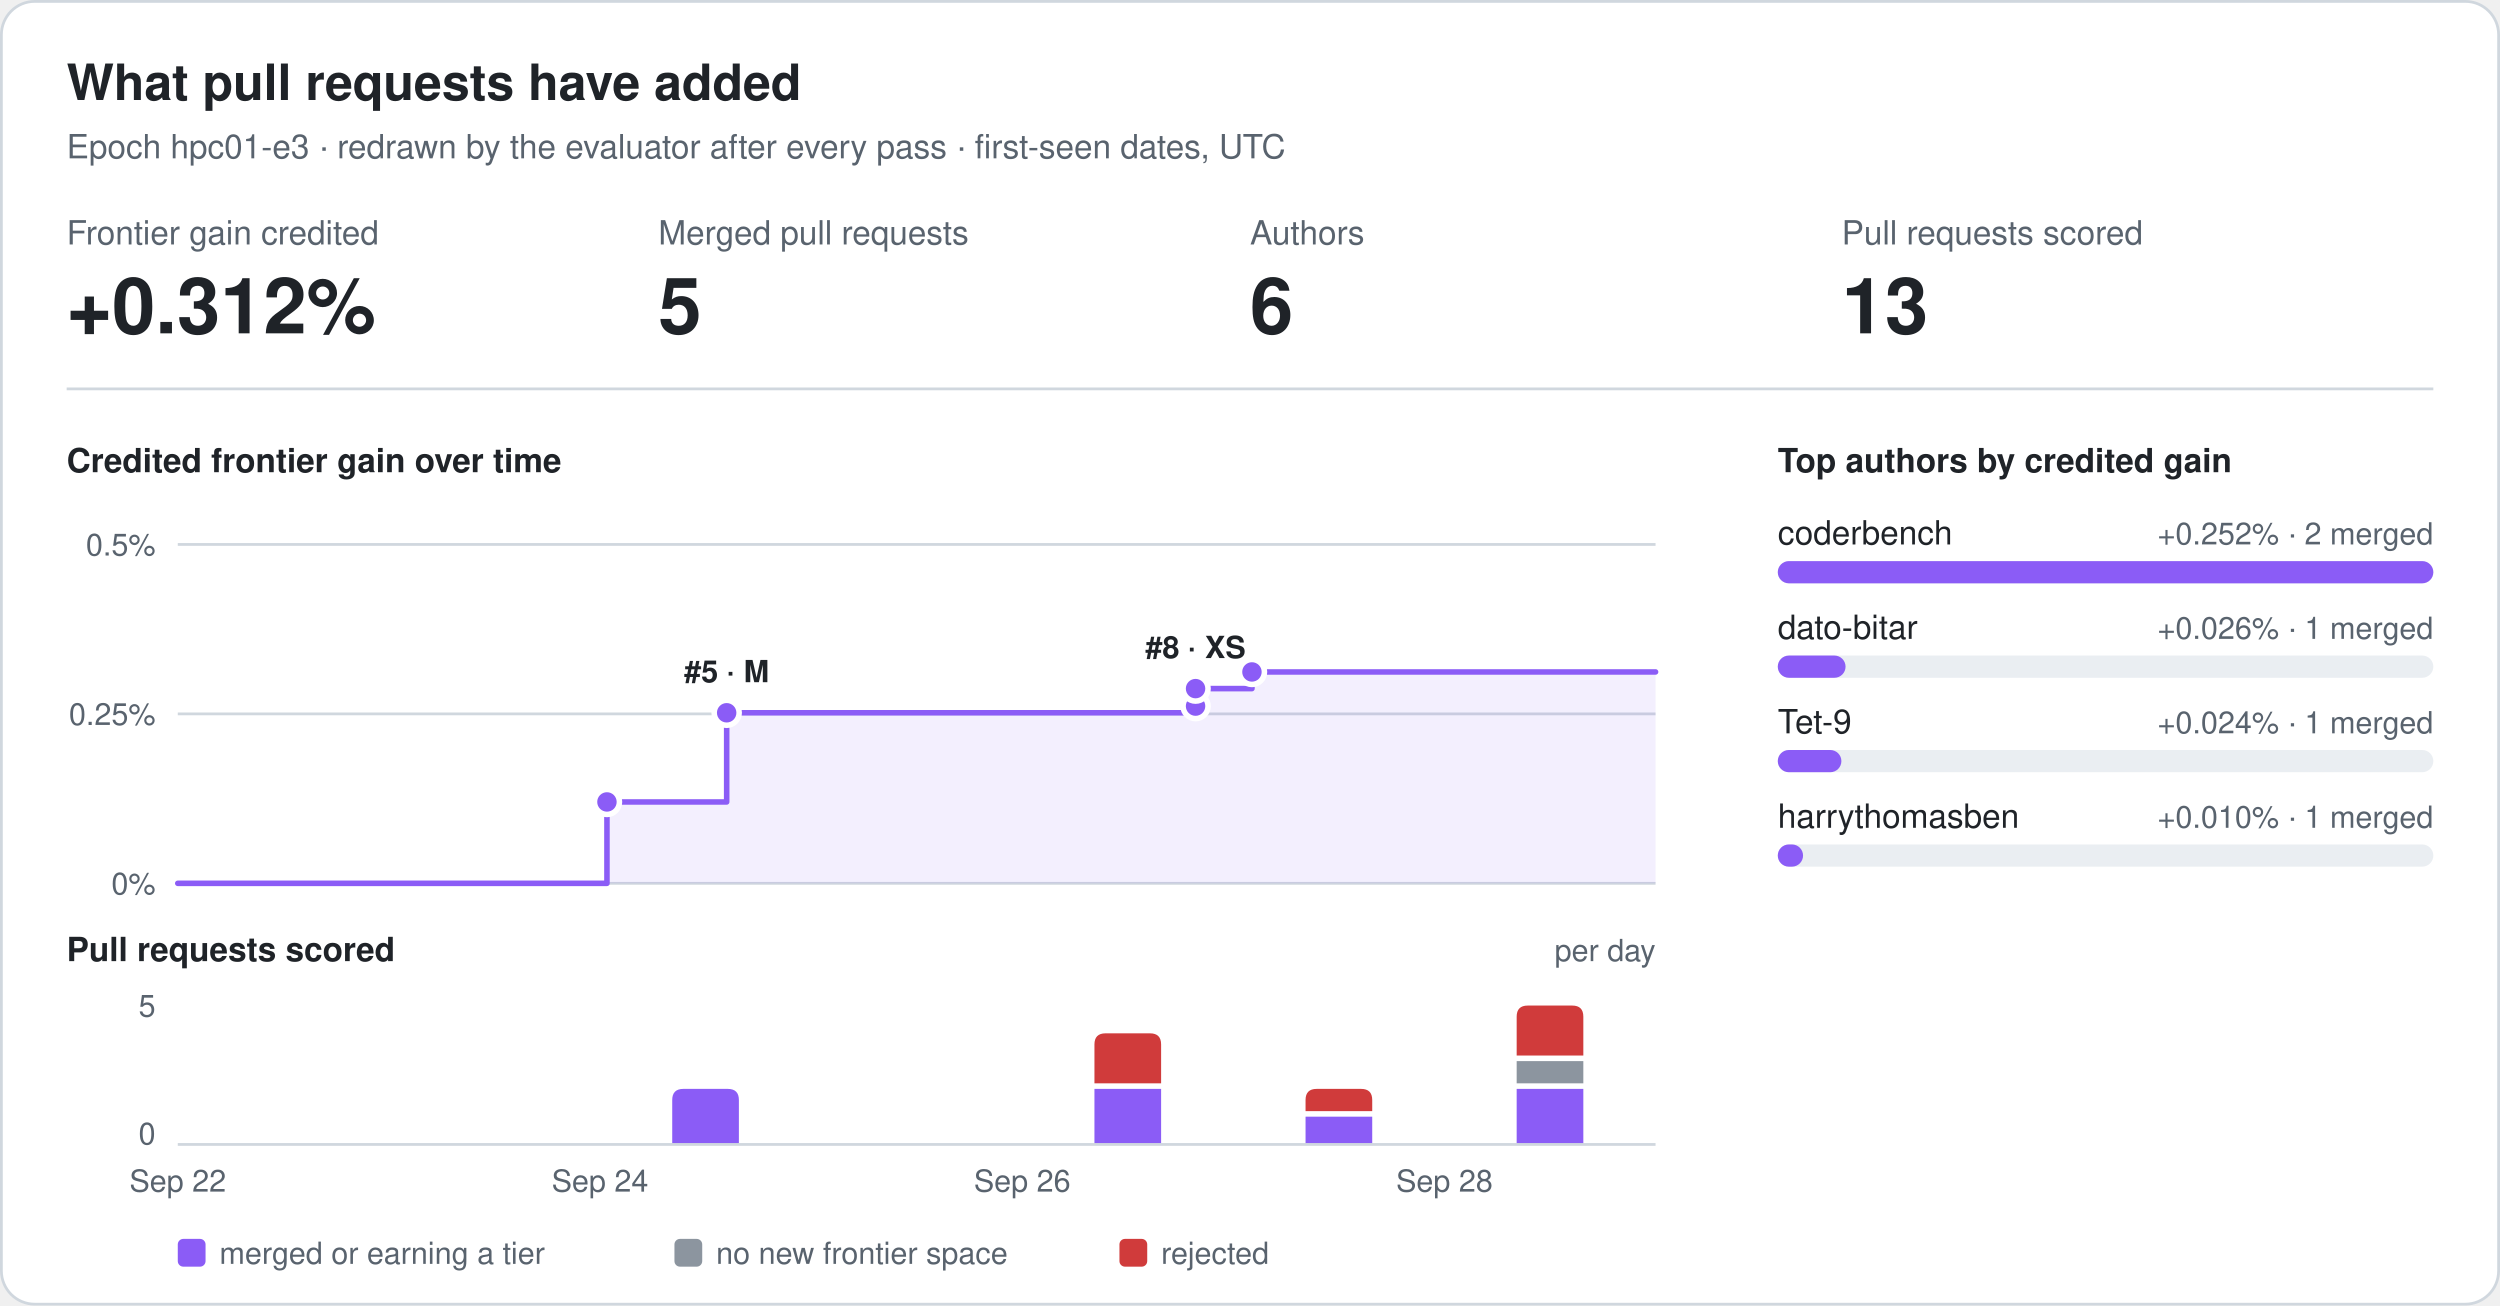
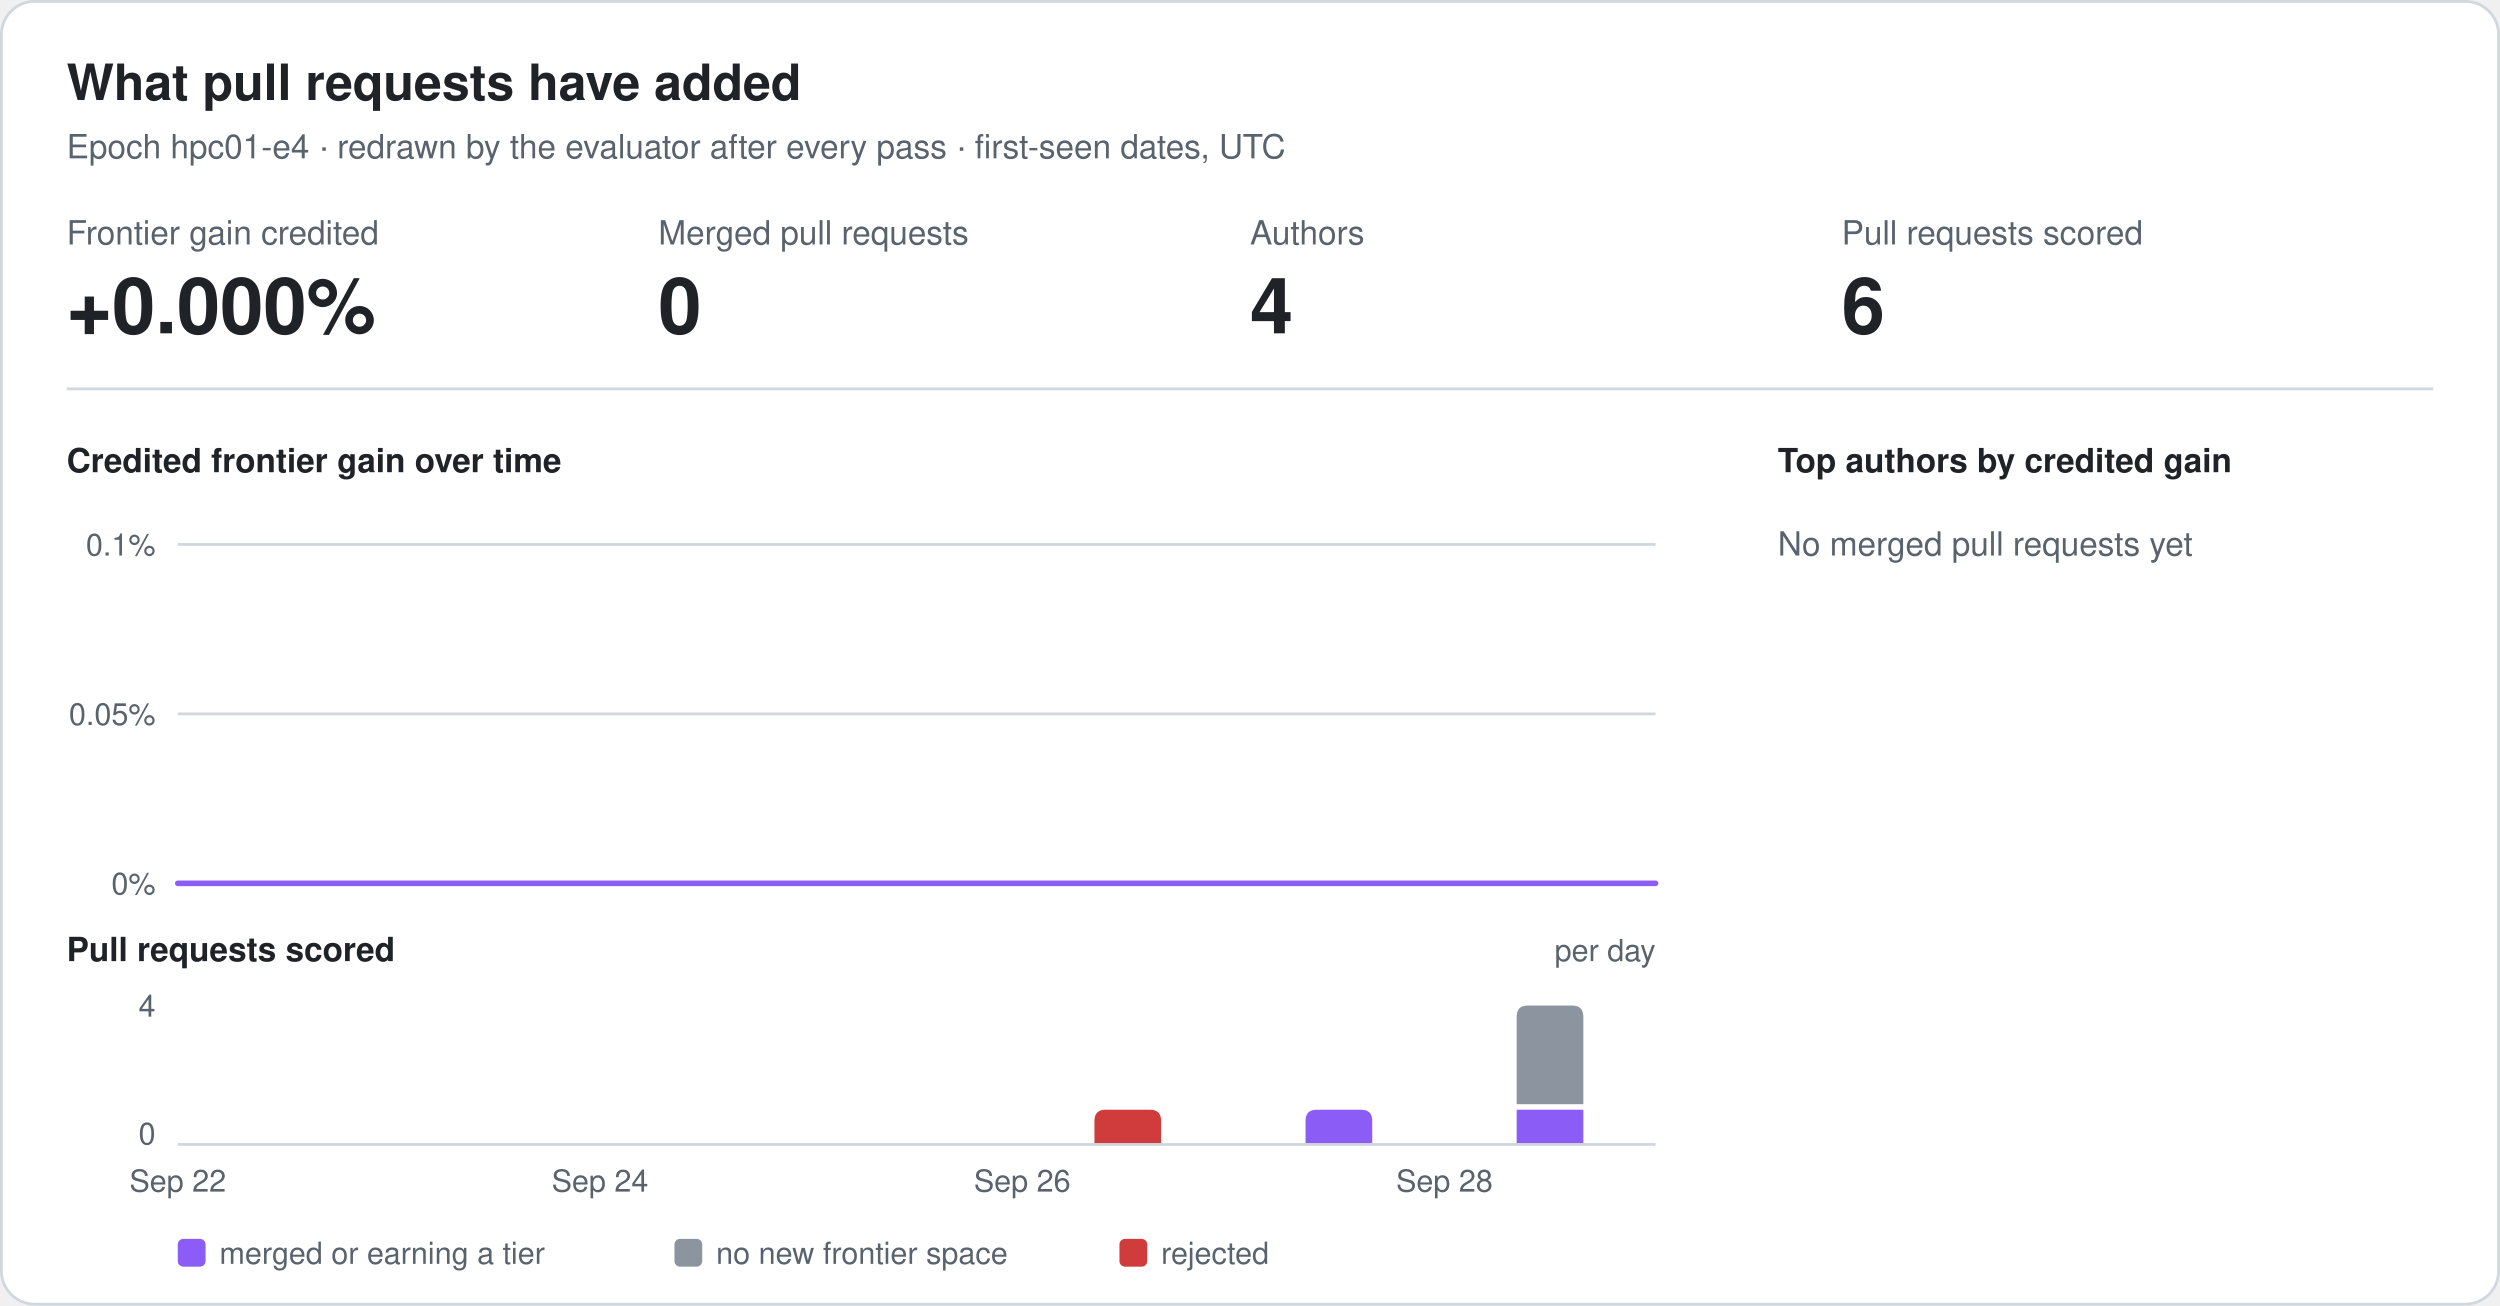
- <svg xmlns="http://www.w3.org/2000/svg" width="900" height="470" viewBox="0 0 900 470" font-family="-apple-system,BlinkMacSystemFont,'Segoe UI',Helvetica,Arial,sans-serif" role="img" aria-label="Frontier gain credited to merged pull requests: +0.312% from 5 merges, 13 pull requests scored">
+ <svg xmlns="http://www.w3.org/2000/svg" width="900" height="470" viewBox="0 0 900 470" font-family="-apple-system,BlinkMacSystemFont,'Segoe UI',Helvetica,Arial,sans-serif" role="img" aria-label="Frontier gain credited to merged pull requests: +0.000% from 0 merges, 6 pull requests scored">
  <style>
.bg{fill:#ffffff;stroke:#d0d7de}.t{fill:#1f2328}.m{fill:#59636e}.rule{stroke:#d0d7de}.ring{stroke:#ffffff}
.acc{fill:#8b5cf6}.accl{stroke:#8b5cf6}.wash{fill:#8b5cf6;fill-opacity:.1}.gry{fill:#8c959f}.rej{fill:#d03b3b}.track{fill:#eaeef2}.tk{stroke:#1f2328}
@media (prefers-color-scheme: dark){
.bg{fill:#0d1117;stroke:#30363d}.t{fill:#e6edf3}.m{fill:#9198a1}.rule{stroke:#30363d}.ring{stroke:#0d1117}
.acc{fill:#9a75f8}.accl{stroke:#9a75f8}.wash{fill:#9a75f8;fill-opacity:.14}.gry{fill:#9198a1}.rej{fill:#e5534b}.track{fill:#21262d}.tk{stroke:#e6edf3}}
</style>
  <rect class="bg" x="0.5" y="0.5" width="899" height="469" rx="12" />
  <text x="24.0" y="36.0" class="t" font-size="18" font-weight="600" text-anchor="start">What pull requests have added</text>
-   <text x="24.0" y="57.0" class="m" font-size="12" font-weight="400" text-anchor="start">Epoch hpc01-e3 · redrawn by the evaluator after every pass · first-seen dates, UTC</text>
+   <text x="24.0" y="57.0" class="m" font-size="12" font-weight="400" text-anchor="start">Epoch hpc01-e4 · redrawn by the evaluator after every pass · first-seen dates, UTC</text>
  <text x="24.0" y="88.0" class="m" font-size="12" font-weight="400" text-anchor="start">Frontier gain credited</text>
-   <text x="24.0" y="120.0" class="t" font-size="28" font-weight="600" text-anchor="start">+0.312%</text>
+   <text x="24.0" y="120.0" class="t" font-size="28" font-weight="600" text-anchor="start">+0.000%</text>
  <text x="237.0" y="88.0" class="m" font-size="12" font-weight="400" text-anchor="start">Merged pull requests</text>
-   <text x="237.0" y="120.0" class="t" font-size="28" font-weight="600" text-anchor="start">5</text>
+   <text x="237.0" y="120.0" class="t" font-size="28" font-weight="600" text-anchor="start">0</text>
  <text x="450.0" y="88.0" class="m" font-size="12" font-weight="400" text-anchor="start">Authors</text>
-   <text x="450.0" y="120.0" class="t" font-size="28" font-weight="600" text-anchor="start">6</text>
+   <text x="450.0" y="120.0" class="t" font-size="28" font-weight="600" text-anchor="start">4</text>
  <text x="663.0" y="88.0" class="m" font-size="12" font-weight="400" text-anchor="start">Pull requests scored</text>
-   <text x="663.0" y="120.0" class="t" font-size="28" font-weight="600" text-anchor="start">13</text>
+   <text x="663.0" y="120.0" class="t" font-size="28" font-weight="600" text-anchor="start">6</text>
  <line class="rule" x1="24" x2="876" y1="140" y2="140" stroke-width="1" />
  <text x="24.0" y="170.0" class="t" font-size="12" font-weight="600" text-anchor="start">Credited frontier gain over time</text>
  <text x="24.0" y="346.0" class="t" font-size="12" font-weight="600" text-anchor="start">Pull requests scored</text>
  <line class="rule" x1="64" x2="596" y1="318.0" y2="318.0" stroke-width="1" />
  <text x="56.0" y="322.0" class="m" font-size="11" font-weight="400" text-anchor="end">0%</text>
  <line class="rule" x1="64" x2="596" y1="257.0" y2="257.0" stroke-width="1" />
-   <text x="56.0" y="261.0" class="m" font-size="11" font-weight="400" text-anchor="end">0.25%</text>
+   <text x="56.0" y="261.0" class="m" font-size="11" font-weight="400" text-anchor="end">0.05%</text>
  <line class="rule" x1="64" x2="596" y1="196.0" y2="196.0" stroke-width="1" />
-   <text x="56.0" y="200.0" class="m" font-size="11" font-weight="400" text-anchor="end">0.5%</text>
-   <polygon class="wash" points="64.0,318.0 218.5,318.0 218.5,288.7 261.6,288.7 261.6,256.6 430.4,256.6 430.4,254.2 430.4,254.2 430.4,247.9 450.7,247.9 450.7,241.9 596.0,241.9 596.0,318.0" />
-   <polyline class="accl" points="64.0,318.0 218.5,318.0 218.5,288.7 261.6,288.7 261.6,256.6 430.4,256.6 430.4,254.2 430.4,254.2 430.4,247.9 450.7,247.9 450.7,241.9 596.0,241.9" fill="none" stroke-width="2" stroke-linejoin="round" stroke-linecap="round" />
-   <circle class="acc ring" cx="218.5" cy="288.7" r="4.5" stroke-width="2" />
-   <circle class="acc ring" cx="261.6" cy="256.6" r="4.5" stroke-width="2" />
-   <circle class="acc ring" cx="430.4" cy="254.2" r="4.5" stroke-width="2" />
-   <circle class="acc ring" cx="430.4" cy="247.9" r="4.5" stroke-width="2" />
-   <circle class="acc ring" cx="450.7" cy="241.9" r="4.5" stroke-width="2" />
-   <text x="261.6" y="245.6" class="t" font-size="11" font-weight="600" text-anchor="middle">#5 · M</text>
-   <text x="430.4" y="236.9" class="t" font-size="11" font-weight="600" text-anchor="middle">#8 · XS</text>
-   <path class="acc" d="M242.0,412.0V396.0Q242.0,392.0 246.0,392.0H262.0Q266.0,392.0 266.0,396.0V412.0Z" />
-   <rect class="acc" x="394.0" y="392.0" width="24.0" height="20.0" />
-   <path class="rej" d="M394.0,390.0V376.0Q394.0,372.0 398.0,372.0H414.0Q418.0,372.0 418.0,376.0V390.0Z" />
-   <rect class="acc" x="470.0" y="402.0" width="24.0" height="10.0" />
-   <path class="rej" d="M470.0,400.0V396.0Q470.0,392.0 474.0,392.0H490.0Q494.0,392.0 494.0,396.0V400.0Z" />
-   <rect class="acc" x="546.0" y="392.0" width="24.0" height="20.0" />
-   <rect class="gry" x="546.0" y="382.0" width="24.0" height="8.0" />
-   <path class="rej" d="M546.0,380.0V366.0Q546.0,362.0 550.0,362.0H566.0Q570.0,362.0 570.0,366.0V380.0Z" />
+   <text x="56.0" y="200.0" class="m" font-size="11" font-weight="400" text-anchor="end">0.1%</text>
+   <polygon class="wash" points="64.0,318.0 596.0,318.0 596.0,318.0" />
+   <polyline class="accl" points="64.0,318.0 596.0,318.0" fill="none" stroke-width="2" stroke-linejoin="round" stroke-linecap="round" />
+   <path class="rej" d="M394.0,412.0V403.5Q394.0,399.5 398.0,399.5H414.0Q418.0,399.5 418.0,403.5V412.0Z" />
+   <path class="acc" d="M470.0,412.0V403.5Q470.0,399.5 474.0,399.5H490.0Q494.0,399.5 494.0,403.5V412.0Z" />
+   <rect class="acc" x="546.0" y="399.5" width="24.0" height="12.5" />
+   <path class="gry" d="M546.0,397.5V366.0Q546.0,362.0 550.0,362.0H566.0Q570.0,362.0 570.0,366.0V397.5Z" />
  <line class="rule" x1="64" x2="596" y1="412" y2="412" stroke-width="1" />
-   <text x="56.0" y="366.0" class="m" font-size="11" font-weight="400" text-anchor="end">5</text>
+   <text x="56.0" y="366.0" class="m" font-size="11" font-weight="400" text-anchor="end">4</text>
  <text x="56.0" y="412.0" class="m" font-size="11" font-weight="400" text-anchor="end">0</text>
  <text x="596.0" y="346.0" class="m" font-size="11" font-weight="400" text-anchor="end">per day</text>
  <text x="64.0" y="429.0" class="m" font-size="11" font-weight="400" text-anchor="middle">Sep 22</text>
  <text x="216.0" y="429.0" class="m" font-size="11" font-weight="400" text-anchor="middle">Sep 24</text>
  <text x="368.0" y="429.0" class="m" font-size="11" font-weight="400" text-anchor="middle">Sep 26</text>
  <text x="520.0" y="429.0" class="m" font-size="11" font-weight="400" text-anchor="middle">Sep 28</text>
  <rect class="acc" x="64" y="446" width="10" height="10" rx="2" />
  <text x="79.0" y="455.0" class="m" font-size="11" font-weight="400" text-anchor="start">merged or earning a tier</text>
  <rect class="gry" x="242.8" y="446" width="10" height="10" rx="2" />
  <text x="257.8" y="455.0" class="m" font-size="11" font-weight="400" text-anchor="start">no new frontier space</text>
  <rect class="rej" x="403.0" y="446" width="10" height="10" rx="2" />
  <text x="418.0" y="455.0" class="m" font-size="11" font-weight="400" text-anchor="start">rejected</text>
  <text x="640.0" y="170.0" class="t" font-size="12" font-weight="600" text-anchor="start">Top authors by credited gain</text>
-   <text x="640.0" y="196.0" class="t" font-size="12" font-weight="400" text-anchor="start">coderbench</text>
-   <text x="876.0" y="196.0" class="m" font-size="11" font-weight="400" text-anchor="end">+0.252% · 2 merged</text>
-   <rect class="track" x="640" y="202" width="236" height="8" rx="4" />
-   <rect class="acc" x="640" y="202" width="236.0" height="8" rx="4" />
-   <text x="640.0" y="230.0" class="t" font-size="12" font-weight="400" text-anchor="start">dato-bitar</text>
-   <text x="876.0" y="230.0" class="m" font-size="11" font-weight="400" text-anchor="end">+0.026% · 1 merged</text>
-   <rect class="track" x="640" y="236" width="236" height="8" rx="4" />
-   <rect class="acc" x="640" y="236" width="24.4" height="8" rx="4" />
-   <text x="640.0" y="264.0" class="t" font-size="12" font-weight="400" text-anchor="start">Tet-9</text>
-   <text x="876.0" y="264.0" class="m" font-size="11" font-weight="400" text-anchor="end">+0.024% · 1 merged</text>
-   <rect class="track" x="640" y="270" width="236" height="8" rx="4" />
-   <rect class="acc" x="640" y="270" width="22.9" height="8" rx="4" />
-   <text x="640.0" y="298.0" class="t" font-size="12" font-weight="400" text-anchor="start">harrythomasben</text>
-   <text x="876.0" y="298.0" class="m" font-size="11" font-weight="400" text-anchor="end">+0.010% · 1 merged</text>
-   <rect class="track" x="640" y="304" width="236" height="8" rx="4" />
-   <rect class="acc" x="640" y="304" width="9.1" height="8" rx="4" />
+   <text x="640.0" y="200.0" class="m" font-size="12" font-weight="400" text-anchor="start">No merged pull requests yet</text>
</svg>
